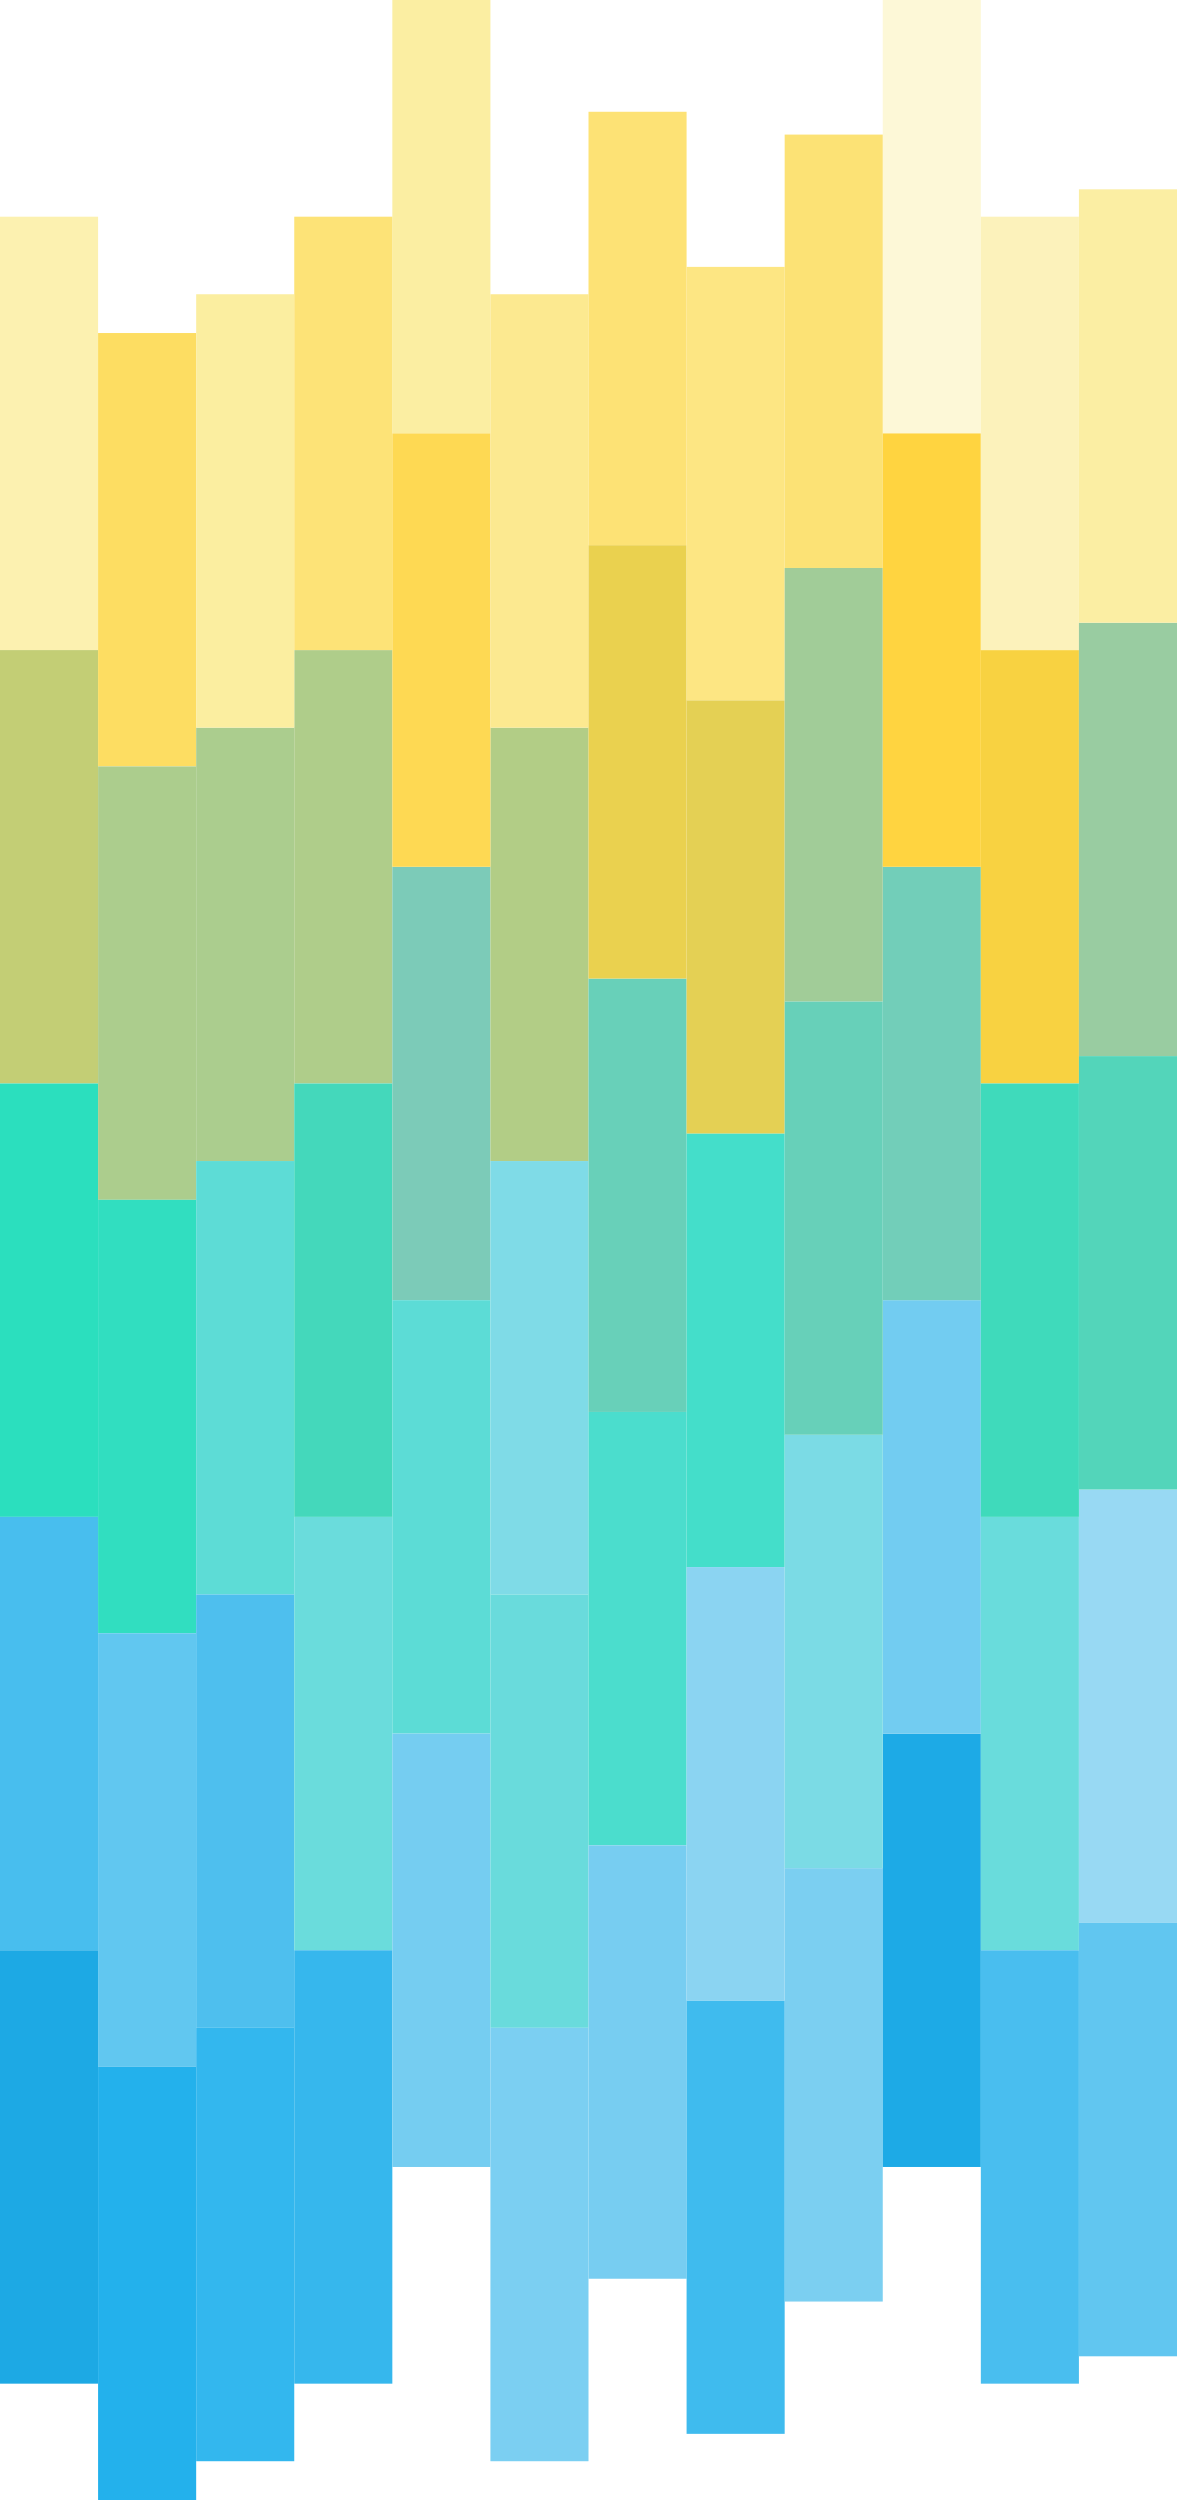
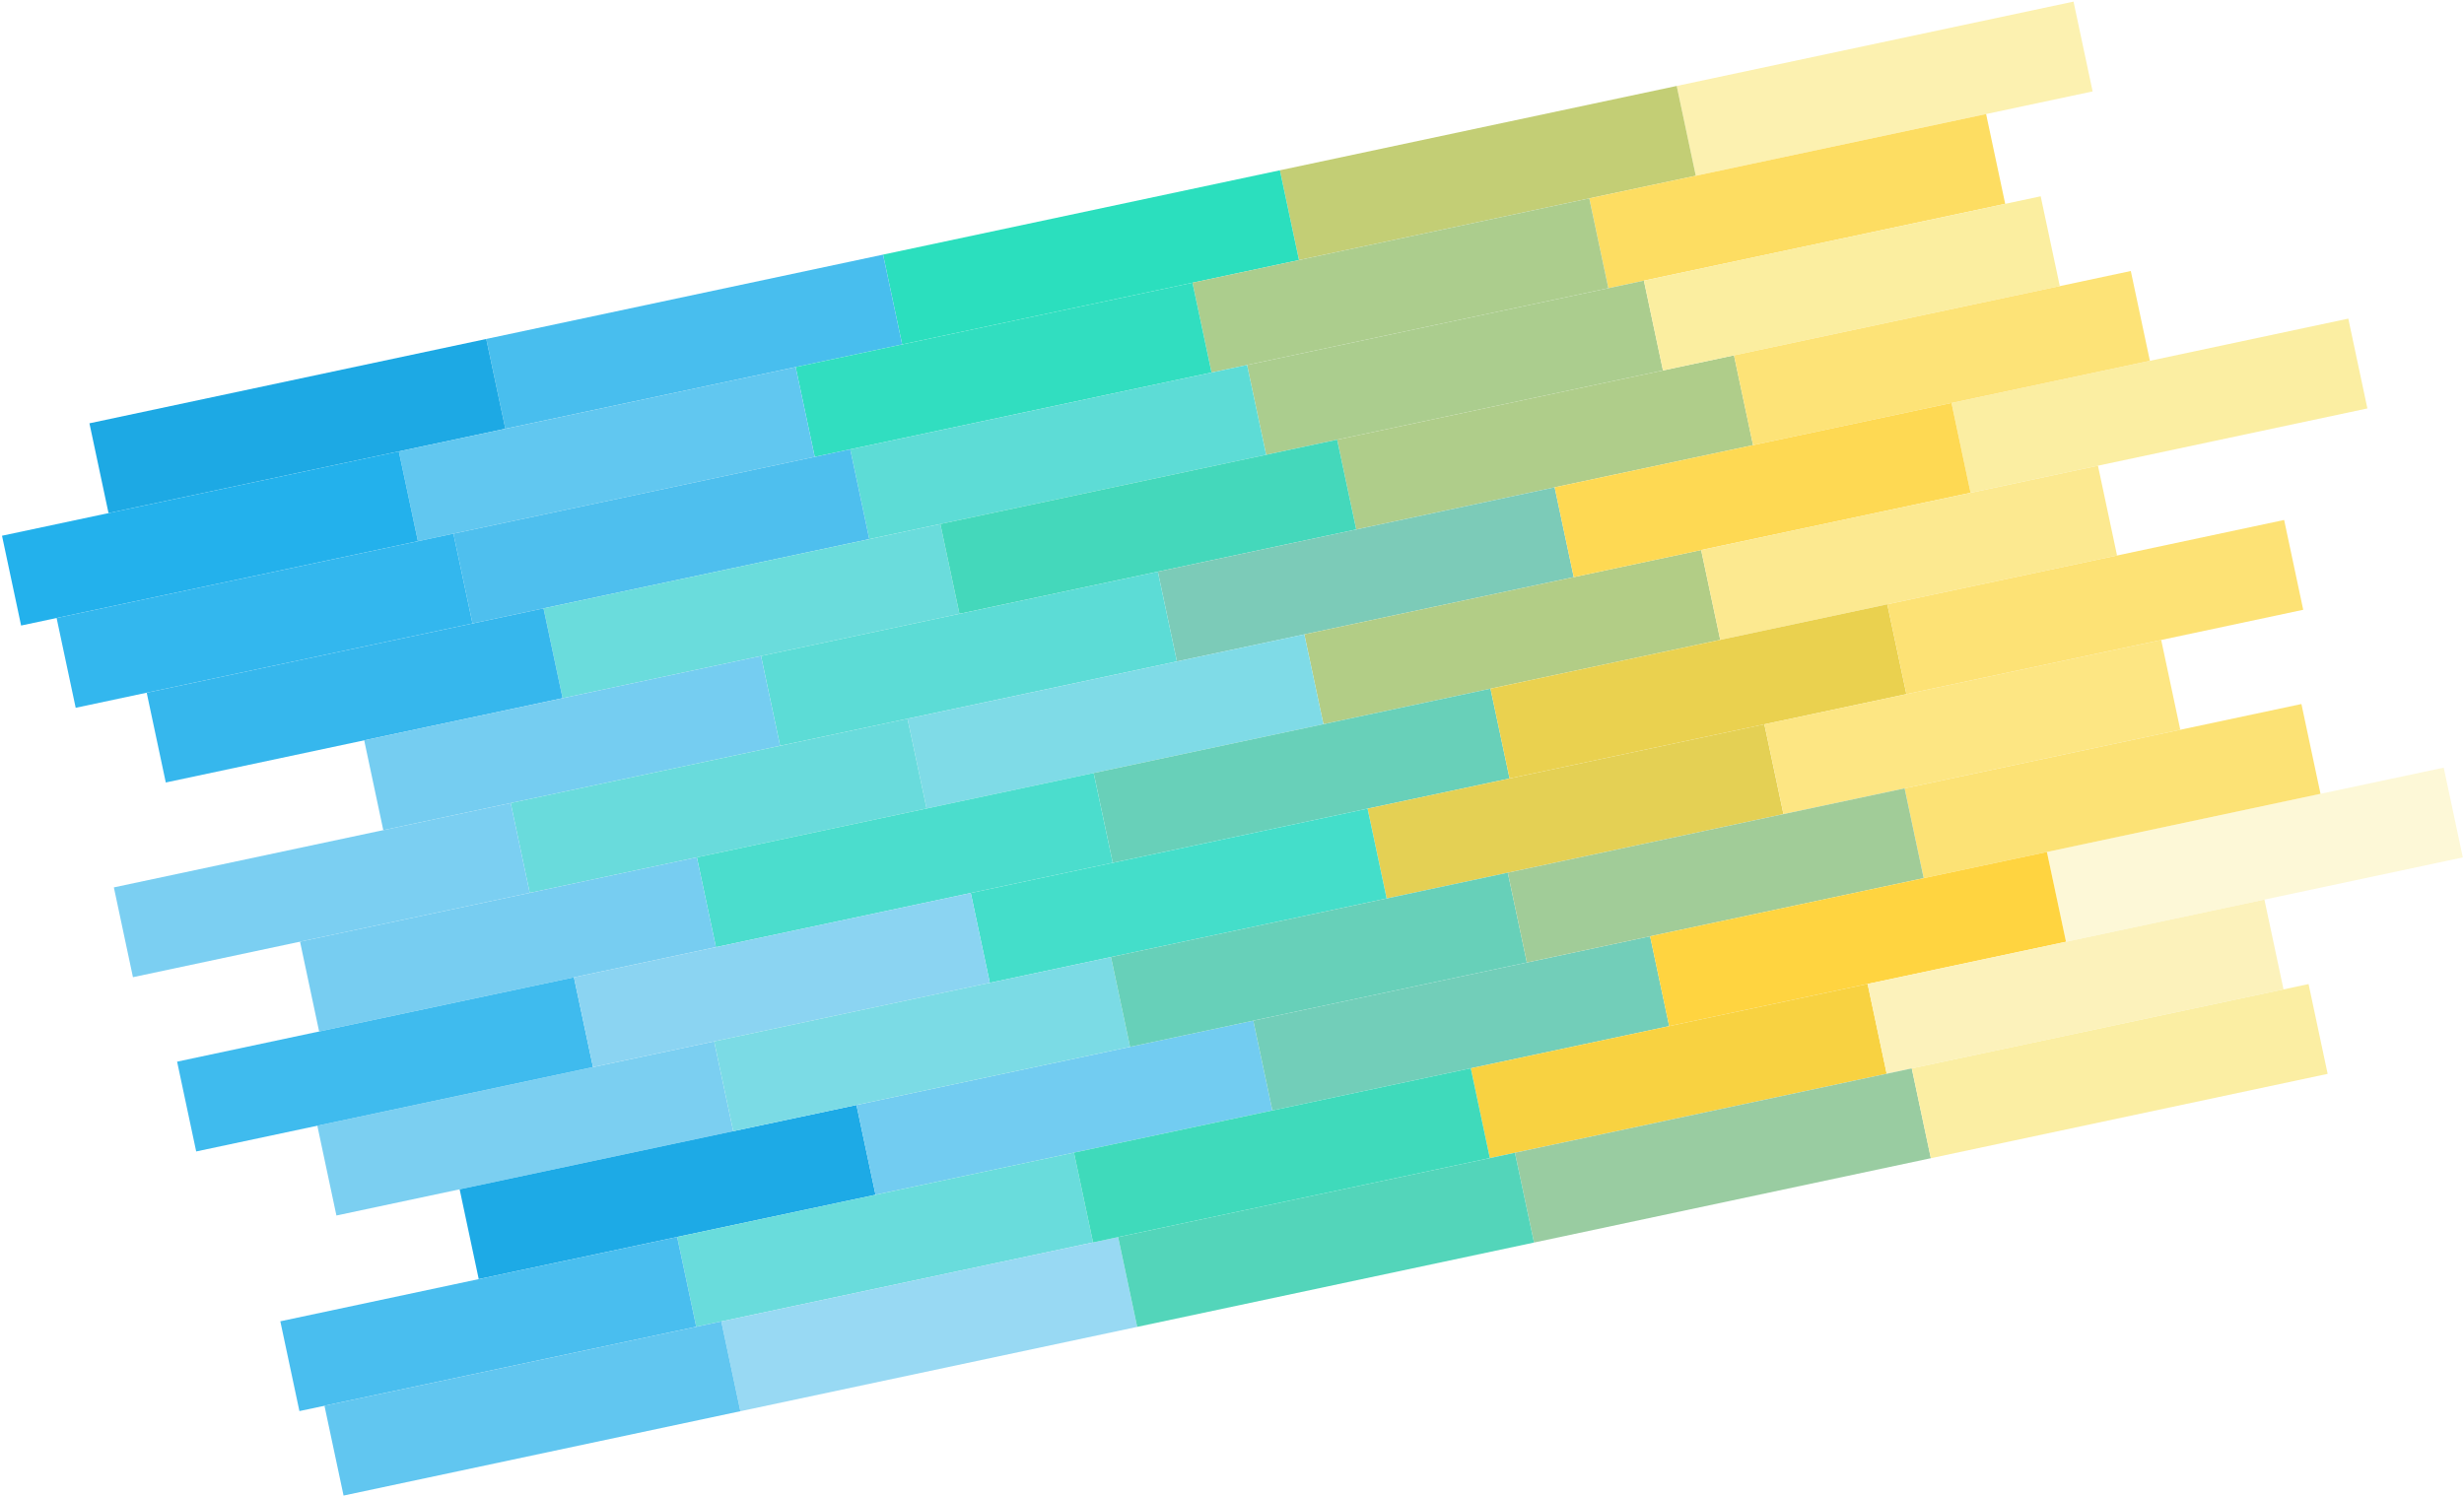
- <svg xmlns="http://www.w3.org/2000/svg" width="516px" height="1096px" viewBox="0 0 516 1096" version="1.1">
+ <svg xmlns="http://www.w3.org/2000/svg" width="1154px" height="701px" viewBox="0 0 1154 701" version="1.1">
  <defs />
  <g id="bg" stroke="none" stroke-width="1" fill="none" fill-rule="evenodd">
-     <g id="home-bg">
+     <g id="home-bg" transform="translate(581.6661, 347.2977) rotate(78) translate(-581.6661, -347.2977) translate(323.6661, -200.7023)">
      <rect id="Rectangle" fill="#FCF1B0" x="0" y="95" width="43" height="190" />
      <rect id="Rectangle-Copy-15" fill="#C3CE75" x="0" y="285" width="43" height="190" />
      <rect id="Rectangle-Copy-31" fill="#2BDFBE" x="0" y="475" width="43" height="190" />
      <rect id="Rectangle-Copy-47" fill="#48BEEE" x="0" y="665" width="43" height="190" />
      <rect id="Rectangle-Copy-57" fill="#1DA9E4" x="0" y="855" width="43" height="190" />
      <rect id="Rectangle-Copy" fill="#FDDD62" x="43" y="146" width="43" height="190" />
      <rect id="Rectangle-Copy-16" fill="#ACCD8D" x="43" y="336" width="43" height="190" />
      <rect id="Rectangle-Copy-32" fill="#31DEC0" x="43" y="526" width="43" height="190" />
      <rect id="Rectangle-Copy-44" fill="#61C7F0" x="43" y="716" width="43" height="190" />
      <rect id="Rectangle-Copy-56" fill="#23B1EC" x="43" y="906" width="43" height="190" />
      <rect id="Rectangle-Copy-17" fill="#ABCD8E" x="86" y="319" width="43" height="190" />
      <rect id="Rectangle-Copy-33" fill="#5DDCD6" x="86" y="509" width="43" height="190" />
      <rect id="Rectangle-Copy-45" fill="#4EBFEE" x="86" y="699" width="43" height="190" />
      <rect id="Rectangle-Copy-55" fill="#33B7EE" x="86" y="889" width="43" height="190" />
      <rect id="Rectangle-Copy-46" fill="#6ADCDC" x="129" y="665" width="43" height="190" />
      <rect id="Rectangle-Copy-54" fill="#36B7ED" x="129" y="855" width="43" height="190" />
      <rect id="Rectangle-Copy-18" fill="#AFCD8A" x="129" y="285" width="43" height="190" />
      <rect id="Rectangle-Copy-34" fill="#44D8BB" x="129" y="475" width="43" height="190" />
      <rect id="Rectangle-Copy-19" fill="#7CCBB8" x="172" y="380" width="43" height="190" />
      <rect id="Rectangle-Copy-35" fill="#5CDCD6" x="172" y="570" width="43" height="190" />
      <rect id="Rectangle-Copy-48" fill="#75CDF1" x="172" y="760" width="43" height="190" />
      <rect id="Rectangle-Copy-20" fill="#B2CD86" x="215" y="319" width="43" height="190" />
      <rect id="Rectangle-Copy-36" fill="#7FDBE7" x="215" y="509" width="43" height="190" />
      <rect id="Rectangle-Copy-49" fill="#69DBDC" x="215" y="699" width="43" height="190" />
      <rect id="Rectangle-Copy-21" fill="#68D0B9" x="258" y="429" width="43" height="190" />
      <rect id="Rectangle-Copy-37" fill="#4BDDCD" x="258" y="619" width="43" height="190" />
      <rect id="Rectangle-Copy-50" fill="#77CDF1" x="258" y="809" width="43" height="190" />
      <rect id="Rectangle-Copy-22" fill="#E4D054" x="301" y="307" width="43" height="190" />
      <rect id="Rectangle-Copy-23" fill="#44DECA" x="301" y="497" width="43" height="190" />
      <rect id="Rectangle-Copy-38" fill="#7BCFF1" x="344" y="819" width="43" height="190" />
      <rect id="Rectangle-Copy-51" fill="#1DAAE6" x="387" y="760" width="43" height="190" />
      <rect id="Rectangle-Copy-52" fill="#3FBBEE" x="301" y="877" width="43" height="190" />
      <rect id="Rectangle-Copy-53" fill="#7BCFF2" x="215" y="889" width="43" height="190" />
      <rect id="Rectangle-Copy-39" fill="#72CCF1" x="387" y="570" width="43" height="190" />
      <rect id="Rectangle-Copy-42" fill="#69DCDC" x="430" y="665" width="43" height="190" />
      <rect id="Rectangle-Copy-58" fill="#49BEEF" x="430" y="855" width="43" height="190" />
      <rect id="Rectangle-Copy-43" fill="#98D9F3" x="473" y="653" width="43" height="190" />
      <rect id="Rectangle-Copy-59" fill="#61C6F0" x="473" y="843" width="43" height="190" />
      <rect id="Rectangle-Copy-41" fill="#8BD4F2" x="301" y="687" width="43" height="190" />
      <rect id="Rectangle-Copy-40" fill="#7BDBE5" x="344" y="629" width="43" height="190" />
      <rect id="Rectangle-Copy-24" fill="#67D0B9" x="344" y="439" width="43" height="190" />
      <rect id="Rectangle-Copy-25" fill="#72CEB9" x="387" y="380" width="43" height="190" />
      <rect id="Rectangle-Copy-26" fill="#FDF8D7" x="387" y="0" width="43" height="190" />
      <rect id="Rectangle-Copy-27" fill="#FBEEA2" x="172" y="0" width="43" height="190" />
      <rect id="Rectangle-Copy-2" fill="#FBEEA0" x="86" y="129" width="43" height="190" />
      <rect id="Rectangle-Copy-3" fill="#FDE377" x="129" y="95" width="43" height="190" />
      <rect id="Rectangle-Copy-4" fill="#FED953" x="172" y="190" width="43" height="190" />
      <rect id="Rectangle-Copy-5" fill="#FCE990" x="215" y="129" width="43" height="190" />
      <rect id="Rectangle-Copy-6" fill="#EAD14F" x="258" y="239" width="43" height="190" />
      <rect id="Rectangle-Copy-7" fill="#FDE683" x="301" y="117" width="43" height="190" />
      <rect id="Rectangle-Copy-8" fill="#FDE275" x="258" y="49" width="43" height="190" />
      <rect id="Rectangle-Copy-9" fill="#FCE275" x="344" y="59" width="43" height="190" />
      <rect id="Rectangle-Copy-10" fill="#A1CC98" x="344" y="249" width="43" height="190" />
      <rect id="Rectangle-Copy-11" fill="#FFD440" x="387" y="190" width="43" height="190" />
      <rect id="Rectangle-Copy-12" fill="#F8D241" x="430" y="285" width="43" height="190" />
      <rect id="Rectangle-Copy-13" fill="#FCF2BB" x="430" y="95" width="43" height="190" />
      <rect id="Rectangle-Copy-28" fill="#99CCA1" x="473" y="273" width="43" height="190" />
      <rect id="Rectangle-Copy-30" fill="#53D5BA" x="473" y="463" width="43" height="190" />
      <rect id="Rectangle-Copy-29" fill="#3FDABB" x="430" y="475" width="43" height="190" />
      <rect id="Rectangle-Copy-14" fill="#FBEEA3" x="473" y="83" width="43" height="190" />
    </g>
  </g>
</svg>
